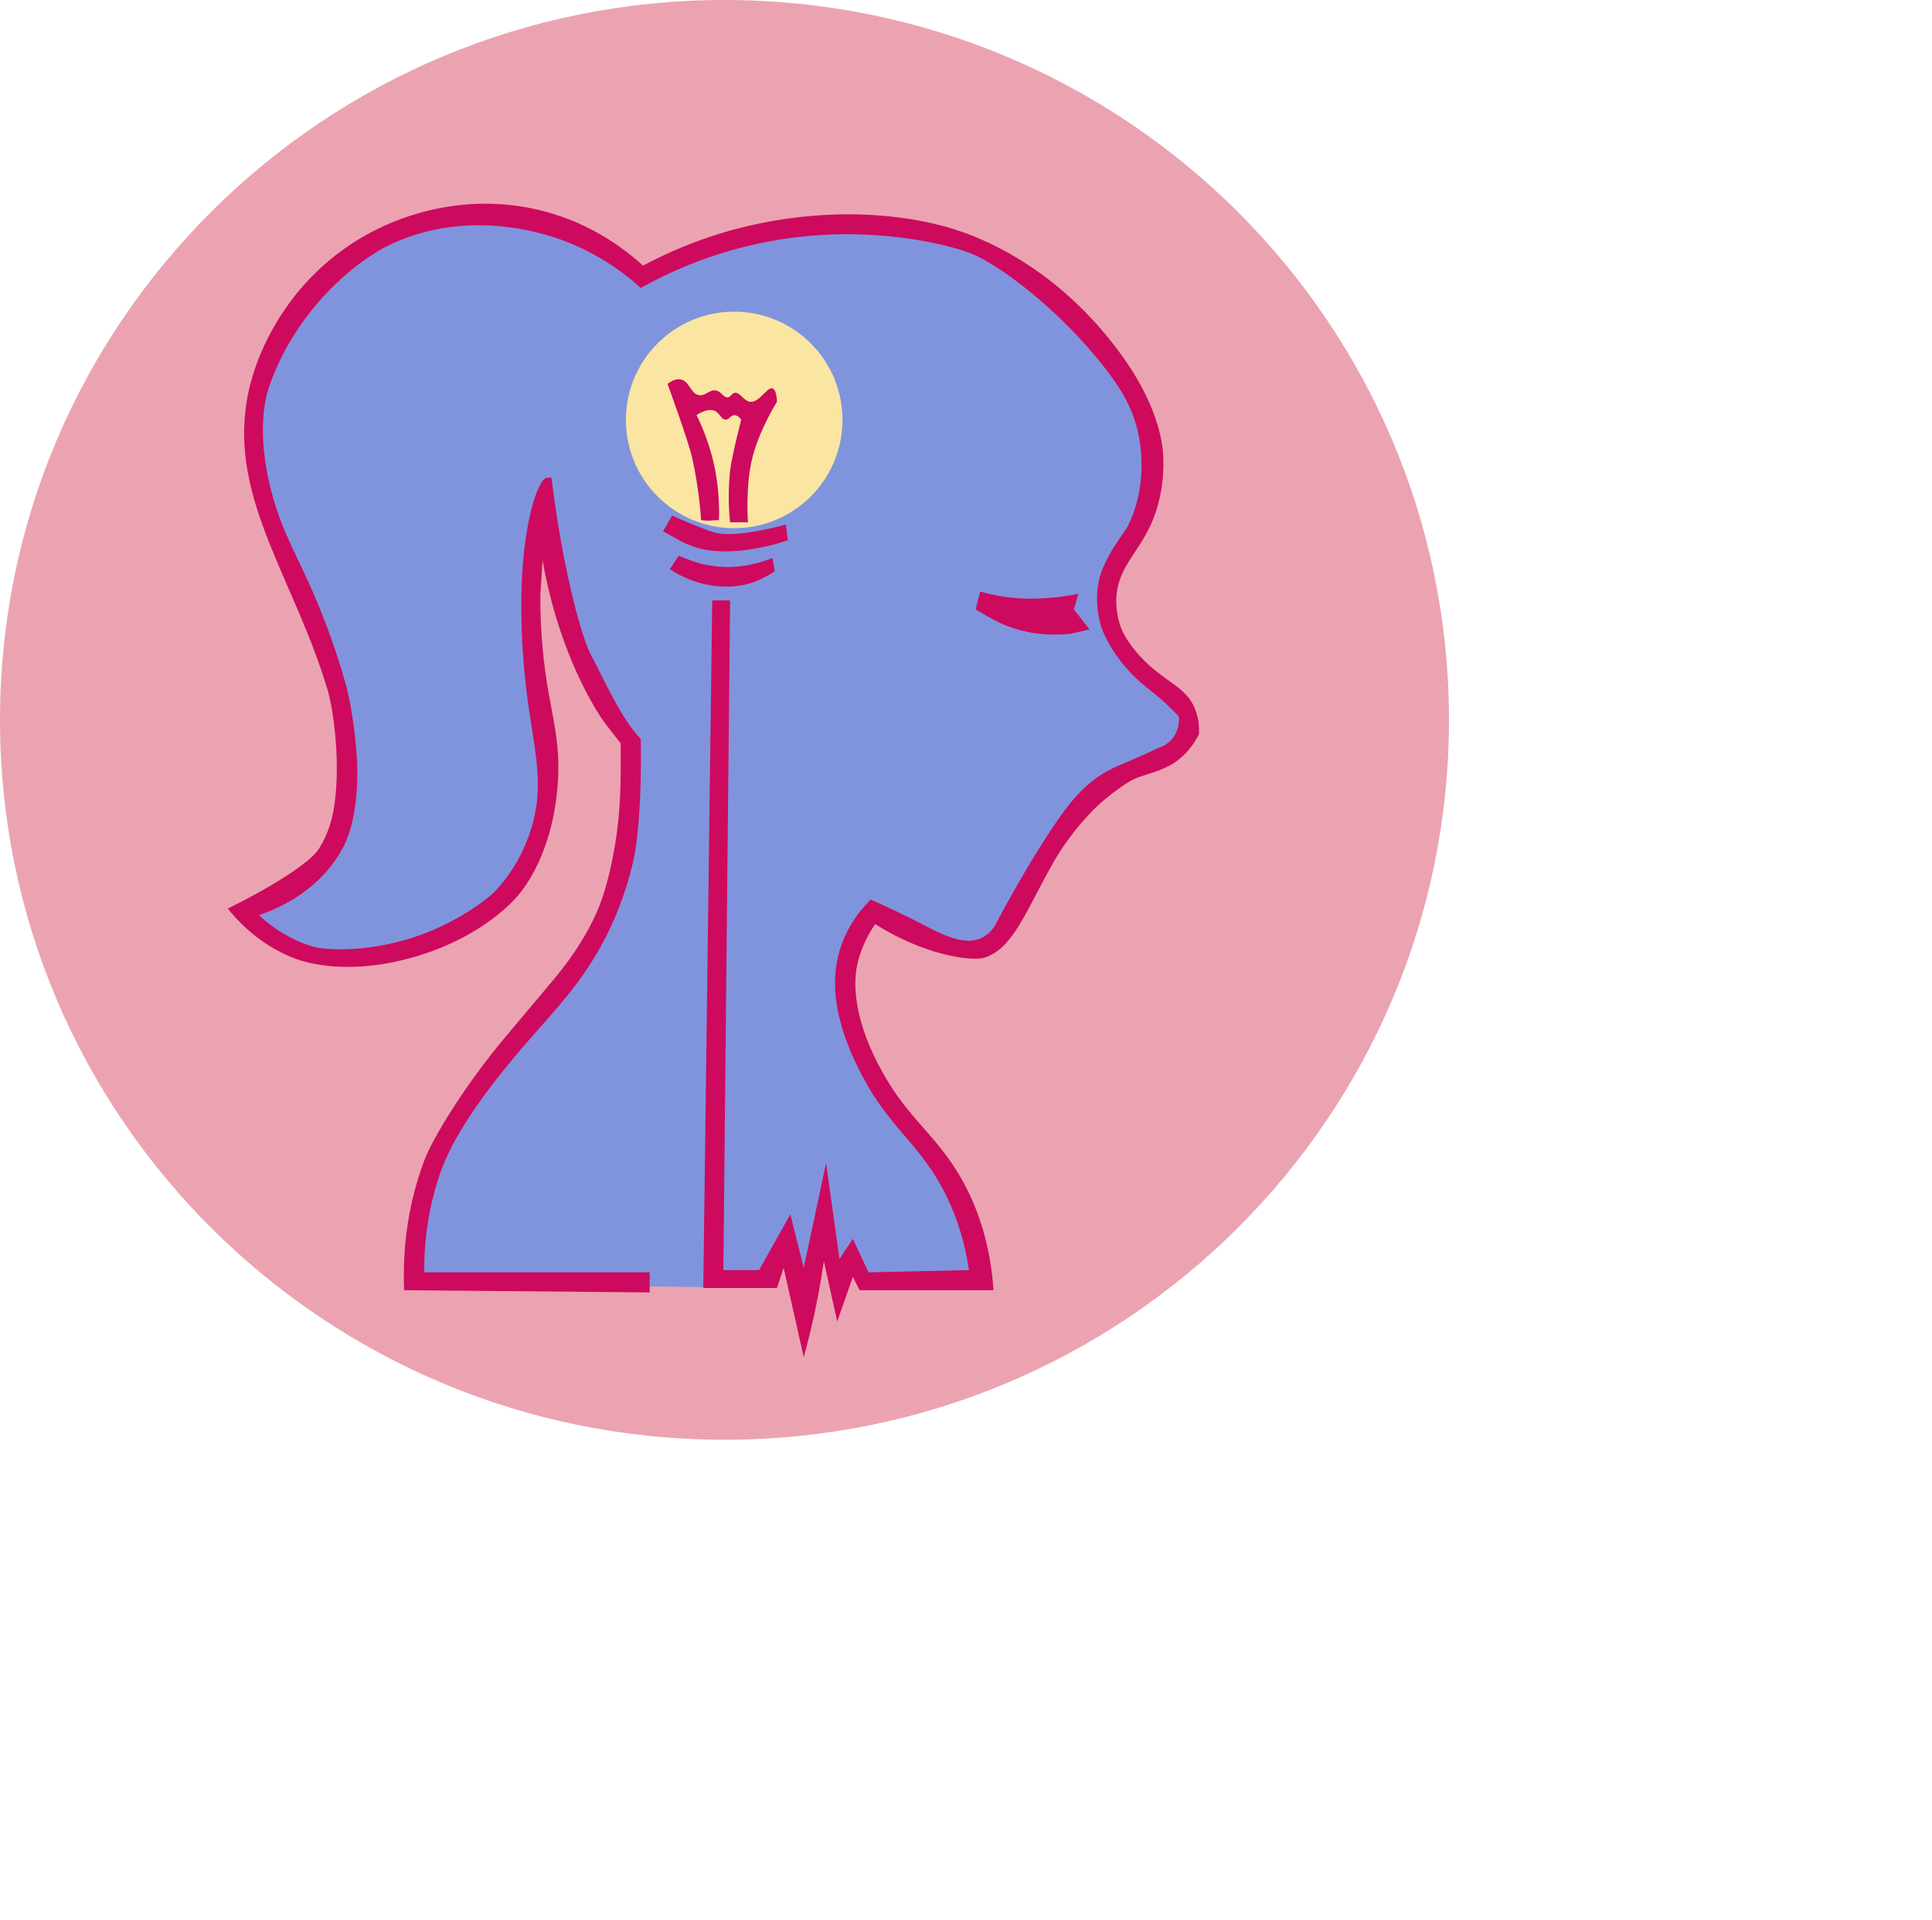
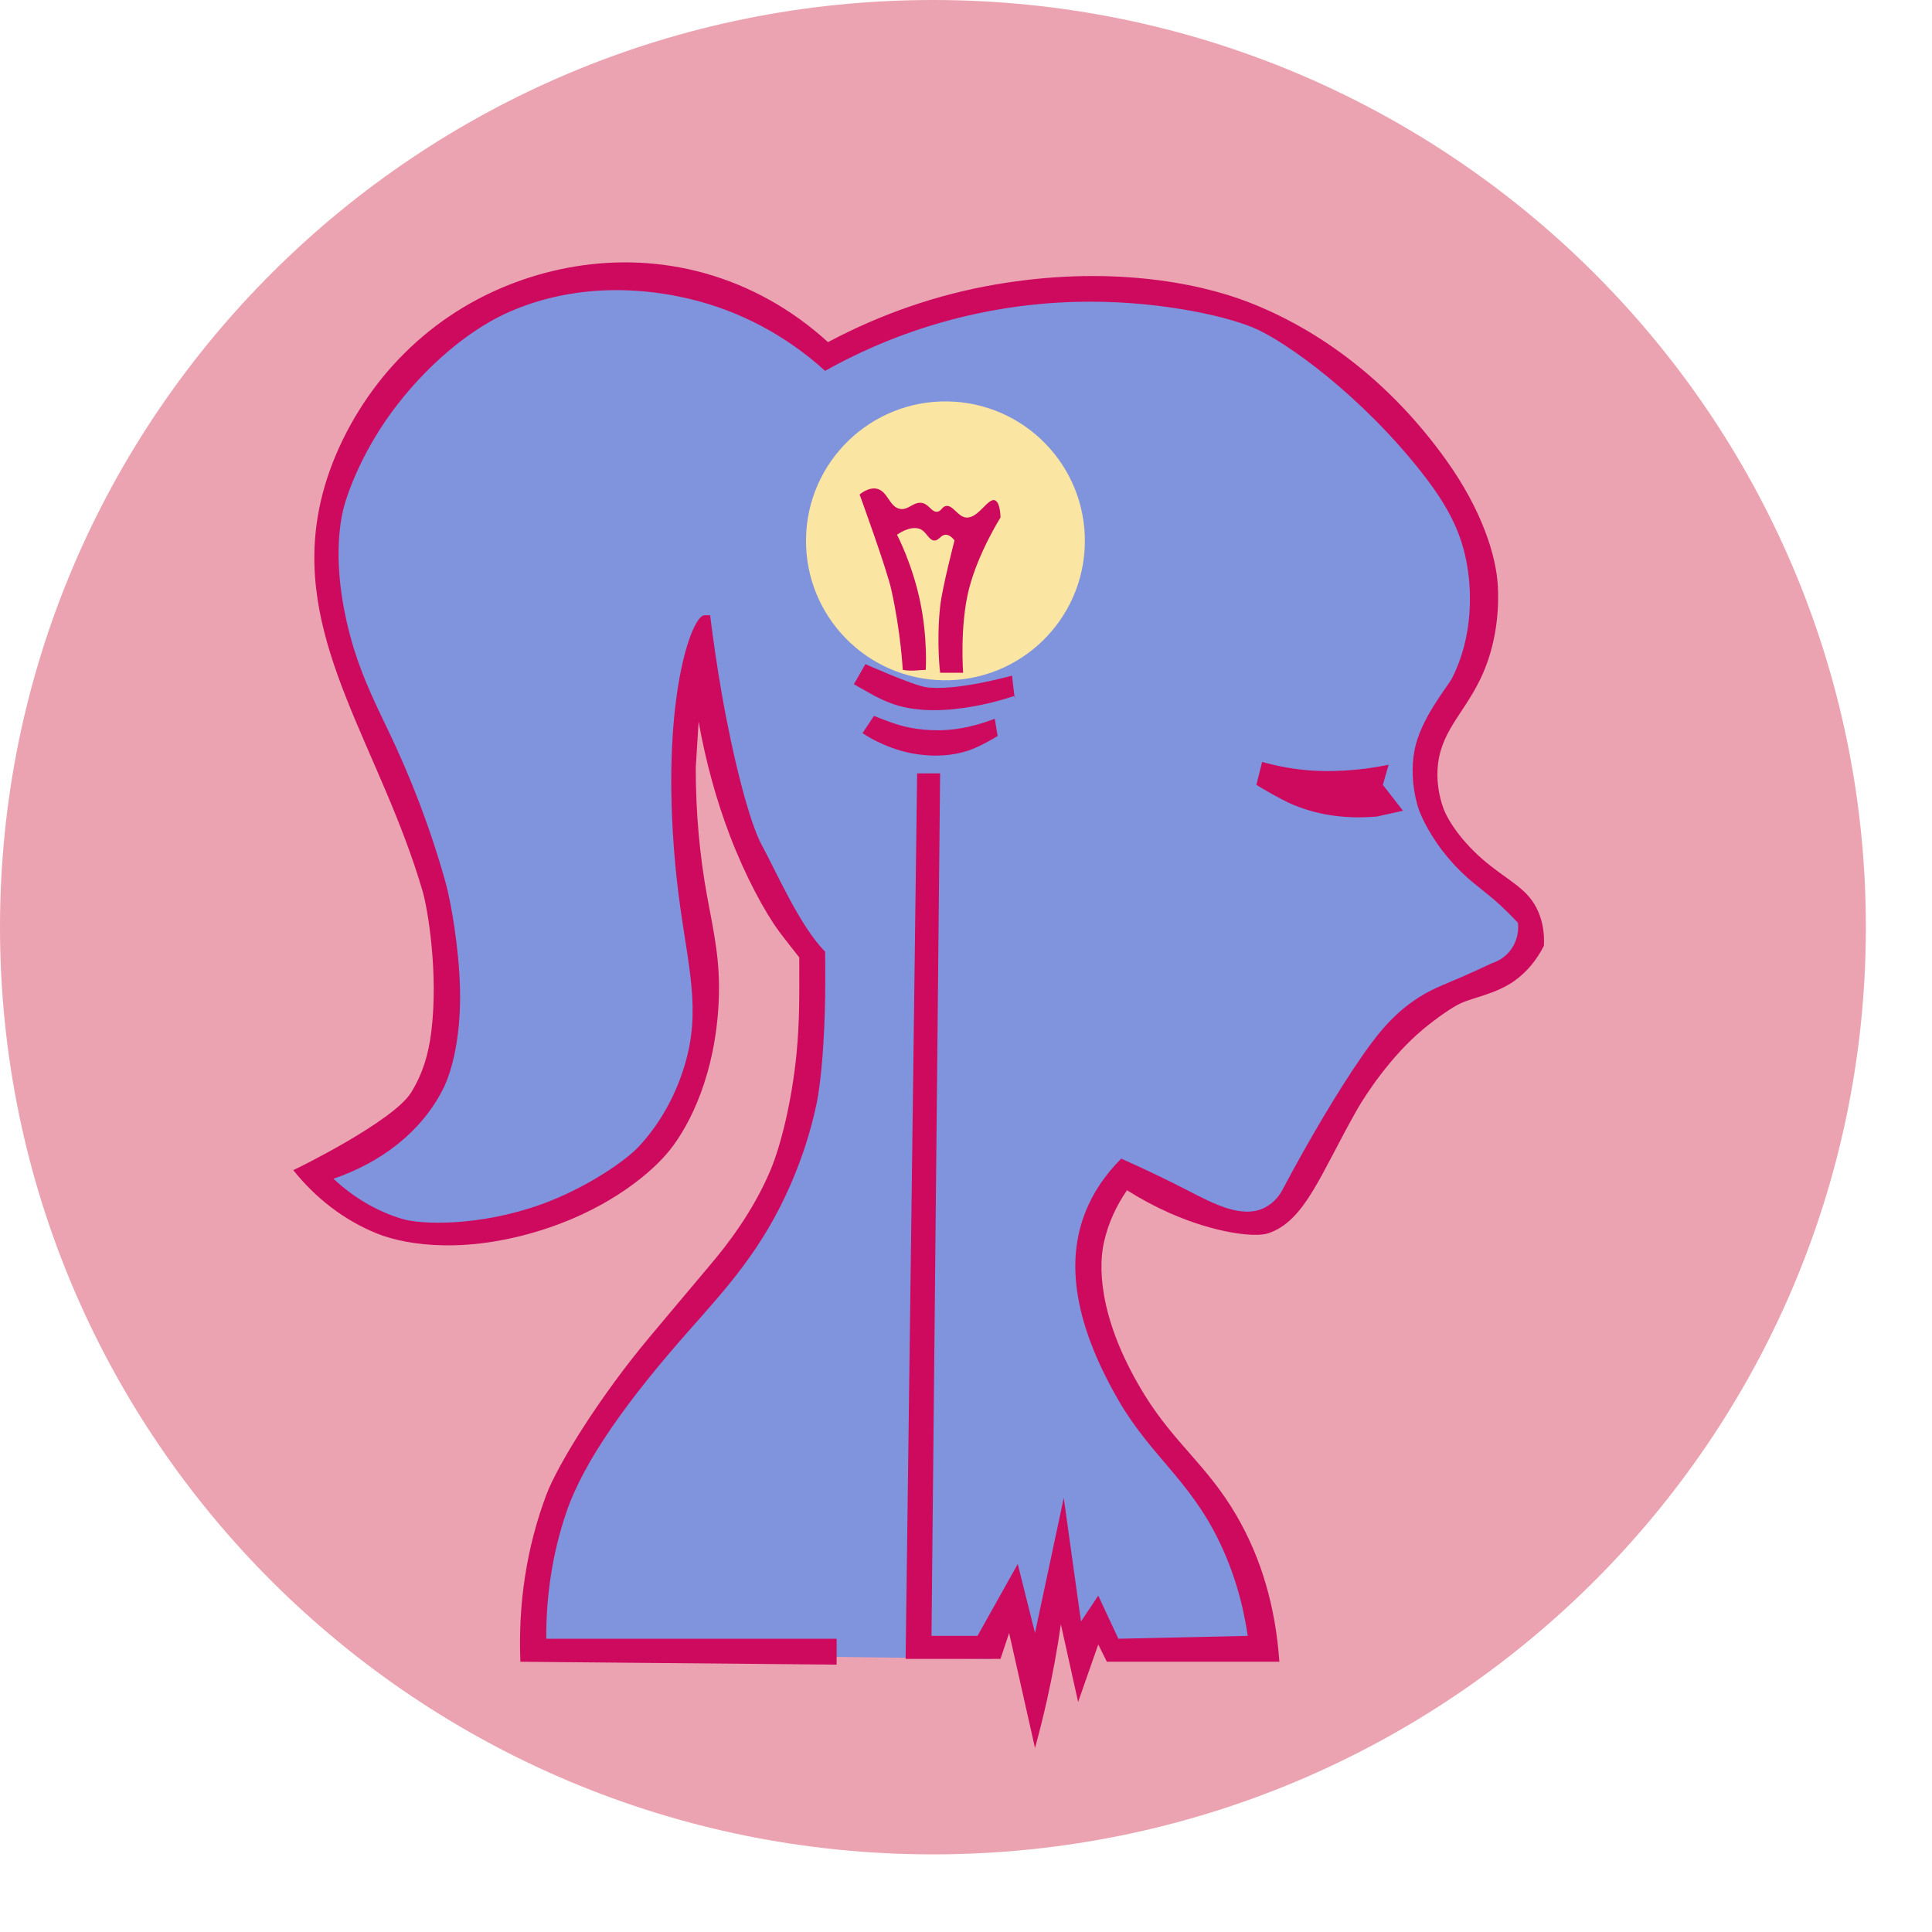
- <svg xmlns="http://www.w3.org/2000/svg" width="9.014in" height="8.958in">
+ <svg xmlns="http://www.w3.org/2000/svg" width="7in" height="7in">
  <path fill-rule="evenodd" fill="rgb(235, 163, 177)" d="M324.500,-0.000 C503.716,-0.000 649.000,144.388 649.000,322.500 C649.000,500.612 503.716,645.000 324.500,645.000 C145.284,645.000 -0.000,500.612 -0.000,322.500 C-0.000,144.388 145.284,-0.000 324.500,-0.000 Z" />
  <path fill-rule="evenodd" stroke="rgb(205, 10, 94)" stroke-width="0px" stroke-linecap="butt" stroke-linejoin="miter" fill="rgb(128, 148, 221)" d="M442.000,575.000 C424.335,575.000 406.665,575.000 389.000,575.000 C387.000,571.334 385.000,567.666 383.000,564.000 C382.333,564.000 381.667,564.000 381.000,564.000 C378.667,570.333 376.333,576.667 374.000,583.000 C373.667,583.000 373.333,583.000 373.000,583.000 C371.667,567.335 370.333,551.665 369.000,536.000 C368.667,536.000 368.333,536.000 368.000,536.000 C365.334,556.998 362.666,578.002 360.000,599.000 C359.333,598.667 358.667,598.333 358.000,598.000 C356.000,582.002 354.000,565.998 352.000,550.000 C351.667,550.000 351.333,550.000 351.000,550.000 C349.000,558.999 347.000,568.001 345.000,577.000 C291.667,576.333 238.333,575.667 185.000,575.000 C185.009,554.998 188.450,535.524 196.000,517.000 C201.281,504.043 218.470,478.503 239.000,456.000 C252.365,441.350 263.594,430.607 272.000,410.000 C275.751,400.805 279.213,384.197 281.000,367.000 C282.204,355.415 282.867,343.792 283.000,332.000 C276.936,324.835 271.592,317.157 267.000,309.000 C258.621,294.116 252.923,277.941 250.000,261.000 C248.333,248.000 246.667,235.000 245.000,222.000 C238.930,255.346 237.526,286.750 242.000,316.000 C243.743,327.393 249.306,357.649 236.000,385.000 C231.640,393.963 226.104,401.283 220.000,407.000 C214.574,412.081 205.187,418.347 193.000,423.000 C169.212,432.082 149.615,430.899 139.000,428.000 C124.376,424.005 117.053,416.790 107.000,409.000 C118.315,405.754 128.567,400.044 137.000,392.000 C143.719,385.590 149.526,377.426 153.000,369.000 C169.535,328.898 135.194,276.856 117.000,221.000 C114.445,213.156 110.521,198.729 113.000,182.000 C115.338,166.225 123.921,146.569 147.000,125.000 C162.752,110.279 180.199,101.394 189.000,99.000 C228.952,88.133 272.426,109.301 282.000,120.000 C282.837,120.936 285.559,124.187 289.000,124.000 C292.213,123.826 294.443,120.734 295.000,120.000 C299.143,114.539 315.060,109.042 336.000,105.000 C351.430,102.021 367.731,101.050 385.000,102.000 C404.281,103.061 423.891,106.633 433.000,110.000 C461.565,120.561 486.070,141.458 501.000,168.000 C512.264,188.025 516.525,208.481 516.000,216.000 C514.318,240.076 492.762,256.385 497.000,278.000 C499.987,293.236 512.826,306.111 534.000,317.000 C532.000,322.000 530.000,327.000 528.000,332.000 C520.859,336.146 513.960,340.417 507.000,345.000 C499.550,349.905 490.436,355.905 487.000,359.000 C464.405,379.350 458.754,418.985 435.897,424.980 C433.131,425.706 425.628,425.802 418.000,424.000 C407.176,421.442 397.535,415.470 390.000,407.000 C386.333,414.667 382.667,422.333 379.000,430.000 C378.050,445.783 380.383,460.995 387.000,475.000 C392.975,487.646 402.219,496.841 408.000,503.000 C424.645,520.732 435.768,544.830 442.000,575.000 Z" />
  <path fill-rule="evenodd" fill="rgb(250, 229, 162)" d="M329.524,139.626 C302.741,139.252 280.725,160.660 280.351,187.444 C279.977,214.227 301.385,236.242 328.169,236.616 C354.952,236.991 376.967,215.582 377.341,188.799 C377.716,162.015 356.307,140.000 329.524,139.626 Z" />
  <path fill-rule="evenodd" stroke="rgb(205, 10, 94)" stroke-width="0px" stroke-linecap="butt" stroke-linejoin="miter" fill="rgb(205, 10, 94)" d="M324.000,569.000 C329.333,569.000 334.667,569.000 340.000,569.000 C344.667,560.667 349.333,552.333 354.000,544.000 C356.000,552.000 358.000,560.000 360.000,568.000 C363.333,552.333 366.667,536.667 370.000,521.000 C372.000,535.333 374.000,549.667 376.000,564.000 C378.000,561.000 380.000,558.000 382.000,555.000 C384.333,560.000 386.667,565.000 389.000,570.000 C404.000,569.667 419.000,569.333 434.000,569.000 C432.331,557.510 429.059,546.465 424.000,536.000 C413.780,514.858 400.069,506.184 389.000,487.000 C372.135,457.770 371.745,437.483 377.000,423.000 C379.738,415.456 384.196,408.788 390.000,403.000 C398.022,406.576 405.674,410.225 413.000,414.000 C422.133,418.706 432.100,424.079 440.000,420.000 C443.410,418.239 445.307,415.314 446.000,414.000 C454.914,397.110 465.355,379.437 474.000,367.000 C480.541,357.589 486.484,351.027 495.000,346.000 C499.013,343.631 503.278,342.051 508.000,340.000 C511.697,338.395 515.304,336.754 519.000,335.000 C521.346,334.237 523.424,332.870 525.000,331.000 C527.342,328.221 528.352,324.602 528.000,321.000 C526.070,318.930 524.094,316.954 522.000,315.000 C517.580,310.874 513.399,308.148 509.000,304.000 C499.584,295.122 494.343,284.826 493.000,280.000 C491.182,273.464 490.896,266.921 492.000,261.000 C494.055,249.981 503.656,238.640 505.000,236.000 C512.621,221.030 511.954,204.842 510.000,195.000 C507.787,183.857 502.783,175.003 495.000,165.000 C473.817,137.774 447.235,118.708 436.000,114.000 C425.112,109.437 400.522,104.255 374.000,105.000 C358.296,105.441 342.888,107.801 328.000,112.000 C313.690,116.036 299.959,121.731 287.000,129.000 C273.571,116.809 257.496,108.176 240.000,104.000 C217.118,98.539 194.753,100.413 176.000,109.000 C165.766,113.686 151.253,123.886 138.000,141.000 C126.769,155.503 120.522,171.301 119.000,179.000 C117.106,188.583 117.098,201.865 121.000,218.000 C124.432,232.193 129.406,242.356 135.000,254.000 C142.909,270.462 149.741,288.171 155.000,307.000 C156.823,313.527 159.665,329.585 160.000,344.000 C160.362,359.549 157.561,372.046 154.000,379.000 C146.389,393.863 132.513,404.329 116.000,410.000 L116.000,410.000 C122.956,416.506 131.033,421.323 140.000,424.000 C146.670,425.991 166.747,426.585 188.000,419.000 C204.116,413.248 217.735,403.537 222.000,399.000 C229.061,391.489 234.639,381.947 238.000,371.000 C244.109,351.103 239.219,336.219 236.000,311.000 C235.097,303.929 234.442,296.655 234.000,289.000 C231.161,239.811 240.831,214.114 245.000,214.000 C245.193,213.995 246.869,214.000 247.000,214.000 L247.000,214.000 L247.000,214.000 L247.000,214.000 C248.129,223.146 249.441,232.007 251.000,241.000 C254.777,262.792 260.562,285.916 265.000,294.000 C269.808,302.757 278.189,322.189 287.000,331.000 C287.000,331.000 287.000,331.000 287.000,331.000 C286.998,331.000 287.115,339.211 287.000,347.000 C286.794,360.881 285.742,375.677 284.000,384.000 C282.062,393.263 279.071,402.648 275.000,412.000 C265.254,434.386 252.994,447.710 239.613,462.849 C218.562,486.667 203.148,507.956 197.000,526.000 C192.151,540.231 189.928,554.961 190.000,570.000 C223.667,570.000 257.333,570.000 291.000,570.000 C291.000,573.000 291.000,576.000 291.000,579.000 L291.000,579.000 C254.333,578.667 217.667,578.333 181.000,578.000 L181.000,578.000 C180.194,557.910 183.106,538.392 190.000,520.000 C194.012,509.296 208.871,485.412 226.000,465.000 C227.338,463.406 243.213,444.458 247.000,440.000 C252.789,433.185 261.977,421.381 268.000,407.000 C271.626,398.342 275.370,383.161 277.000,367.000 C278.211,354.994 278.005,345.051 278.000,333.000 C278.001,333.001 272.946,326.629 271.000,324.000 C265.931,317.150 259.193,304.548 254.000,291.000 C249.113,278.248 245.458,264.832 243.000,251.000 C242.667,256.333 242.333,261.667 242.000,267.000 C242.004,282.446 243.315,297.438 246.000,312.000 C248.273,324.327 250.599,334.204 250.000,348.000 C248.892,373.504 240.090,391.079 233.000,400.000 C226.768,407.842 212.498,419.700 191.000,427.000 C163.418,436.366 141.828,433.403 131.000,429.000 C119.635,424.378 109.828,416.787 102.000,407.000 L102.000,407.000 L102.000,407.000 C103.178,406.553 136.852,389.975 143.000,380.000 C147.073,373.391 149.029,366.718 150.000,359.000 C152.575,338.522 148.750,315.966 147.000,310.000 C132.451,260.402 103.138,224.458 110.506,179.745 C112.877,165.356 119.076,150.872 128.000,138.000 C136.698,125.453 147.980,114.832 161.000,107.000 C183.884,93.234 214.560,86.546 245.000,95.000 C260.981,99.438 275.584,107.679 288.000,119.000 C306.419,109.204 325.894,102.485 346.000,99.000 C384.907,92.256 416.023,98.084 434.000,105.000 C459.091,114.652 483.561,132.852 503.000,160.000 C515.580,177.569 520.473,193.533 521.000,204.000 C521.566,215.243 519.533,226.508 515.000,236.000 C508.958,248.651 500.579,254.796 500.000,268.000 C499.812,272.277 500.493,276.750 502.000,281.000 C503.565,285.414 508.625,293.104 517.000,300.000 C525.279,306.817 531.600,309.212 535.000,317.000 C536.654,320.789 537.237,324.840 537.000,329.000 C534.575,333.752 531.301,337.863 527.000,341.000 C520.597,345.669 512.470,346.910 508.000,349.000 C505.000,350.403 499.714,354.083 495.000,358.000 C483.571,367.496 474.740,381.169 472.000,386.000 C459.231,408.517 453.878,424.844 441.000,429.000 C436.365,430.496 422.491,428.835 407.000,422.000 C401.847,419.726 396.848,417.060 392.000,414.000 C388.202,419.518 385.463,425.529 384.000,432.000 C381.494,443.084 383.706,461.769 398.000,485.000 C408.525,502.105 419.865,509.661 430.000,527.000 C438.836,542.117 443.690,559.197 445.000,578.000 C425.000,578.000 405.000,578.000 385.000,578.000 C384.000,576.000 383.000,574.000 382.000,572.000 C379.667,578.667 377.333,585.333 375.000,592.000 C373.000,583.000 371.000,574.000 369.000,565.000 C367.713,573.923 366.108,582.653 364.138,591.446 C362.885,597.040 361.526,602.473 360.000,608.000 C360.000,607.996 351.000,568.000 351.000,568.000 C350.000,571.000 349.000,574.000 348.000,577.000 C337.000,577.000 326.000,577.000 315.000,577.000 C316.333,474.333 317.667,371.667 319.000,269.000 C321.667,269.000 324.333,269.000 327.000,269.000 C326.000,369.000 325.000,469.000 324.000,569.000 ZM336.000,249.000 L338.000,250.000 L336.000,249.000 ZM483.000,266.000 L483.000,266.000 C482.333,268.333 481.667,270.667 481.000,273.000 C483.333,276.000 485.667,279.000 488.000,282.000 L488.000,282.000 L488.000,282.000 L488.000,282.000 C485.000,282.667 482.000,283.333 479.000,284.000 C468.824,284.914 459.082,283.729 450.000,280.000 C445.128,278.000 437.000,273.000 437.000,273.000 L437.000,273.000 C437.000,273.000 437.014,272.949 439.000,265.000 C444.544,266.585 450.224,267.590 456.000,268.000 C459.679,268.261 463.676,268.257 468.000,268.000 C473.029,267.701 478.031,267.034 483.000,266.000 ZM300.000,255.000 L300.000,255.000 C299.993,254.996 307.137,260.071 317.000,262.000 C324.034,263.376 330.961,263.024 337.000,261.000 C341.286,259.564 347.000,256.000 347.000,256.000 L347.000,256.000 C347.000,256.000 346.000,250.001 346.000,250.000 L346.000,250.000 C346.001,250.001 343.110,251.122 340.000,252.000 C335.486,253.274 331.142,253.914 327.000,254.000 C323.286,254.077 319.597,253.740 316.000,253.000 C312.161,252.210 308.358,250.748 304.000,249.000 L304.000,249.000 L304.000,249.000 C304.000,249.000 300.002,255.000 300.000,255.000 ZM297.000,238.000 L297.000,238.000 C302.039,240.750 305.513,243.142 311.000,245.000 C328.416,250.896 353.000,242.000 353.000,242.000 L353.000,242.000 C352.997,242.000 353.041,242.996 353.000,243.000 C352.927,243.007 352.000,234.999 352.000,235.000 L352.000,235.000 C352.169,234.951 332.251,240.585 322.000,239.000 C317.362,238.283 301.006,231.003 301.000,231.000 L301.000,231.000 C301.002,231.001 297.000,237.999 297.000,238.000 ZM314.000,233.000 C314.000,232.999 315.877,233.364 318.017,233.245 C319.279,233.174 320.536,233.022 322.000,233.000 C321.999,233.002 322.728,221.915 320.000,209.000 C317.241,195.935 312.001,185.998 312.000,186.000 C312.001,186.002 316.477,182.622 320.000,184.000 C322.224,184.870 323.046,187.978 325.000,188.000 C326.625,188.018 327.246,185.966 329.000,186.000 C330.702,186.033 332.000,188.001 332.000,188.000 C332.000,188.002 327.677,204.612 327.000,211.000 C325.673,223.521 327.002,234.001 327.000,234.000 C327.001,233.998 334.999,234.000 335.000,234.000 C334.999,233.997 333.787,217.712 337.000,205.000 C340.206,192.314 347.999,180.001 348.000,180.000 C347.998,180.000 347.989,174.645 346.000,174.000 C343.529,173.199 340.251,180.435 336.000,180.000 C333.093,179.702 331.433,175.516 329.000,176.000 C327.629,176.273 327.406,177.836 326.000,178.000 C324.151,178.215 323.093,175.541 321.000,175.000 C317.849,174.185 316.049,177.597 313.000,177.000 C309.274,176.270 308.821,170.853 305.000,170.000 C302.020,169.335 299.001,172.001 299.000,172.000 L299.000,172.000 C299.003,172.009 308.350,197.650 310.000,205.000 C313.350,219.917 314.003,232.999 314.000,233.000 L314.000,233.000 Z" />
</svg>
